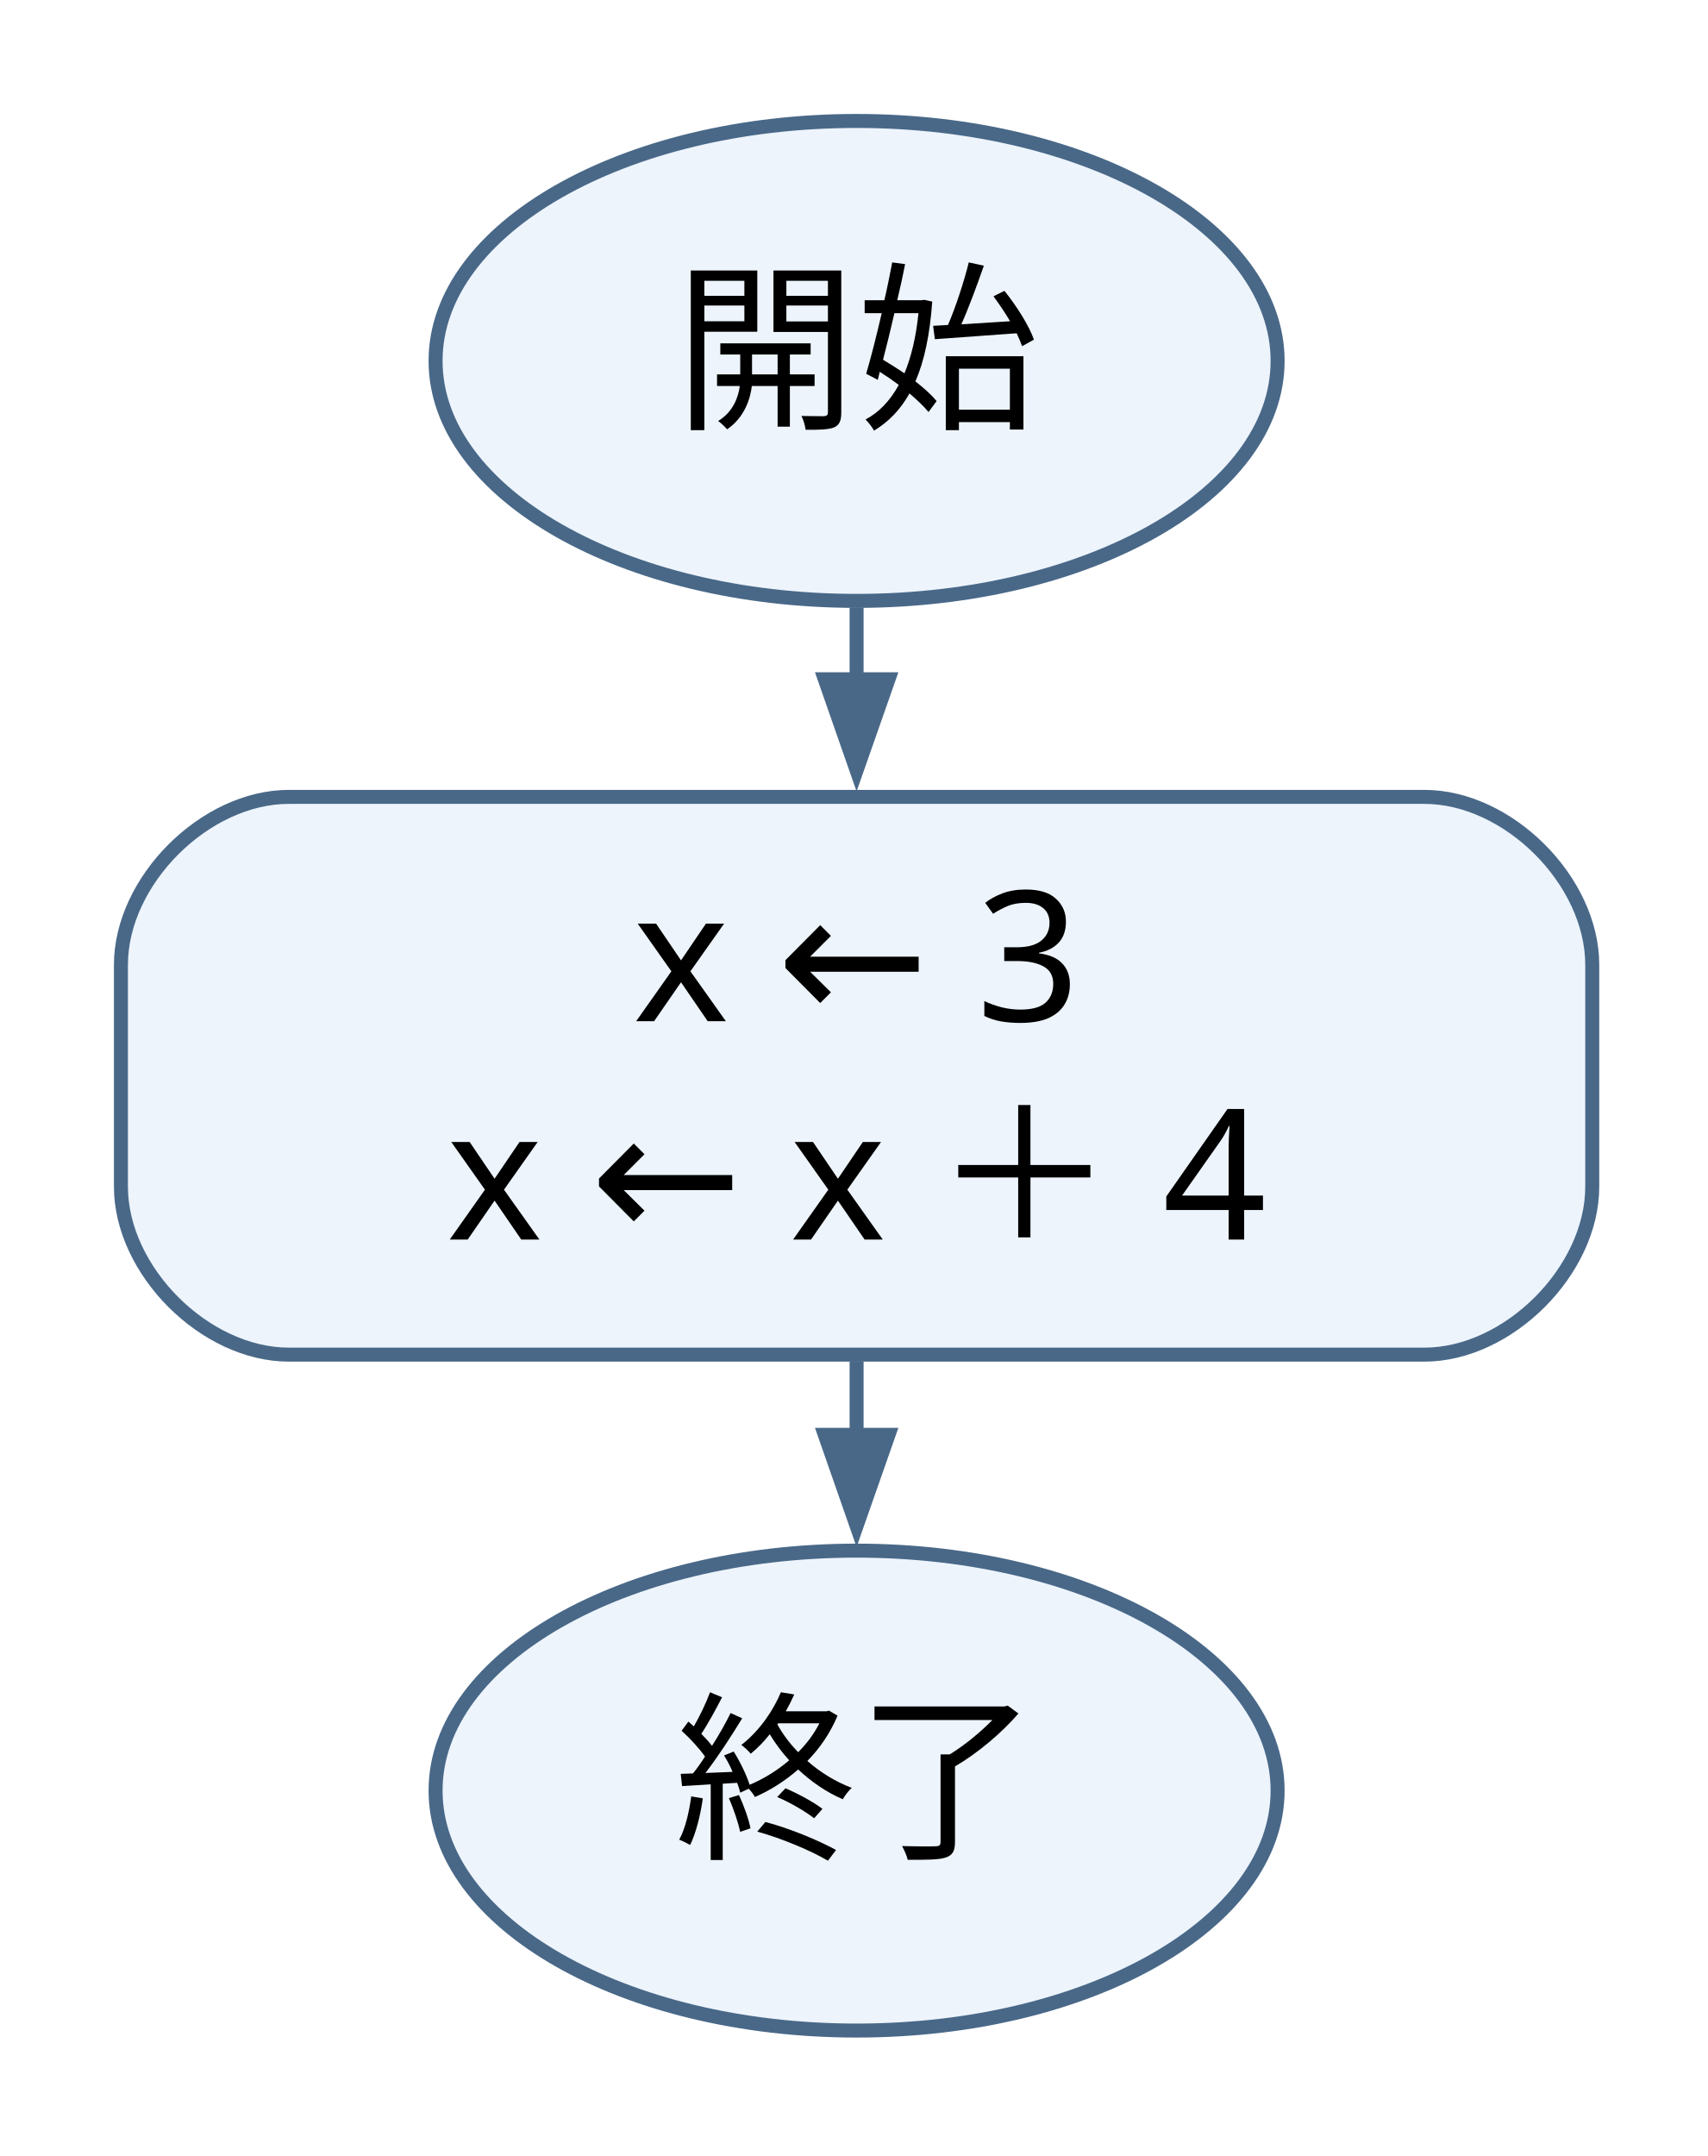
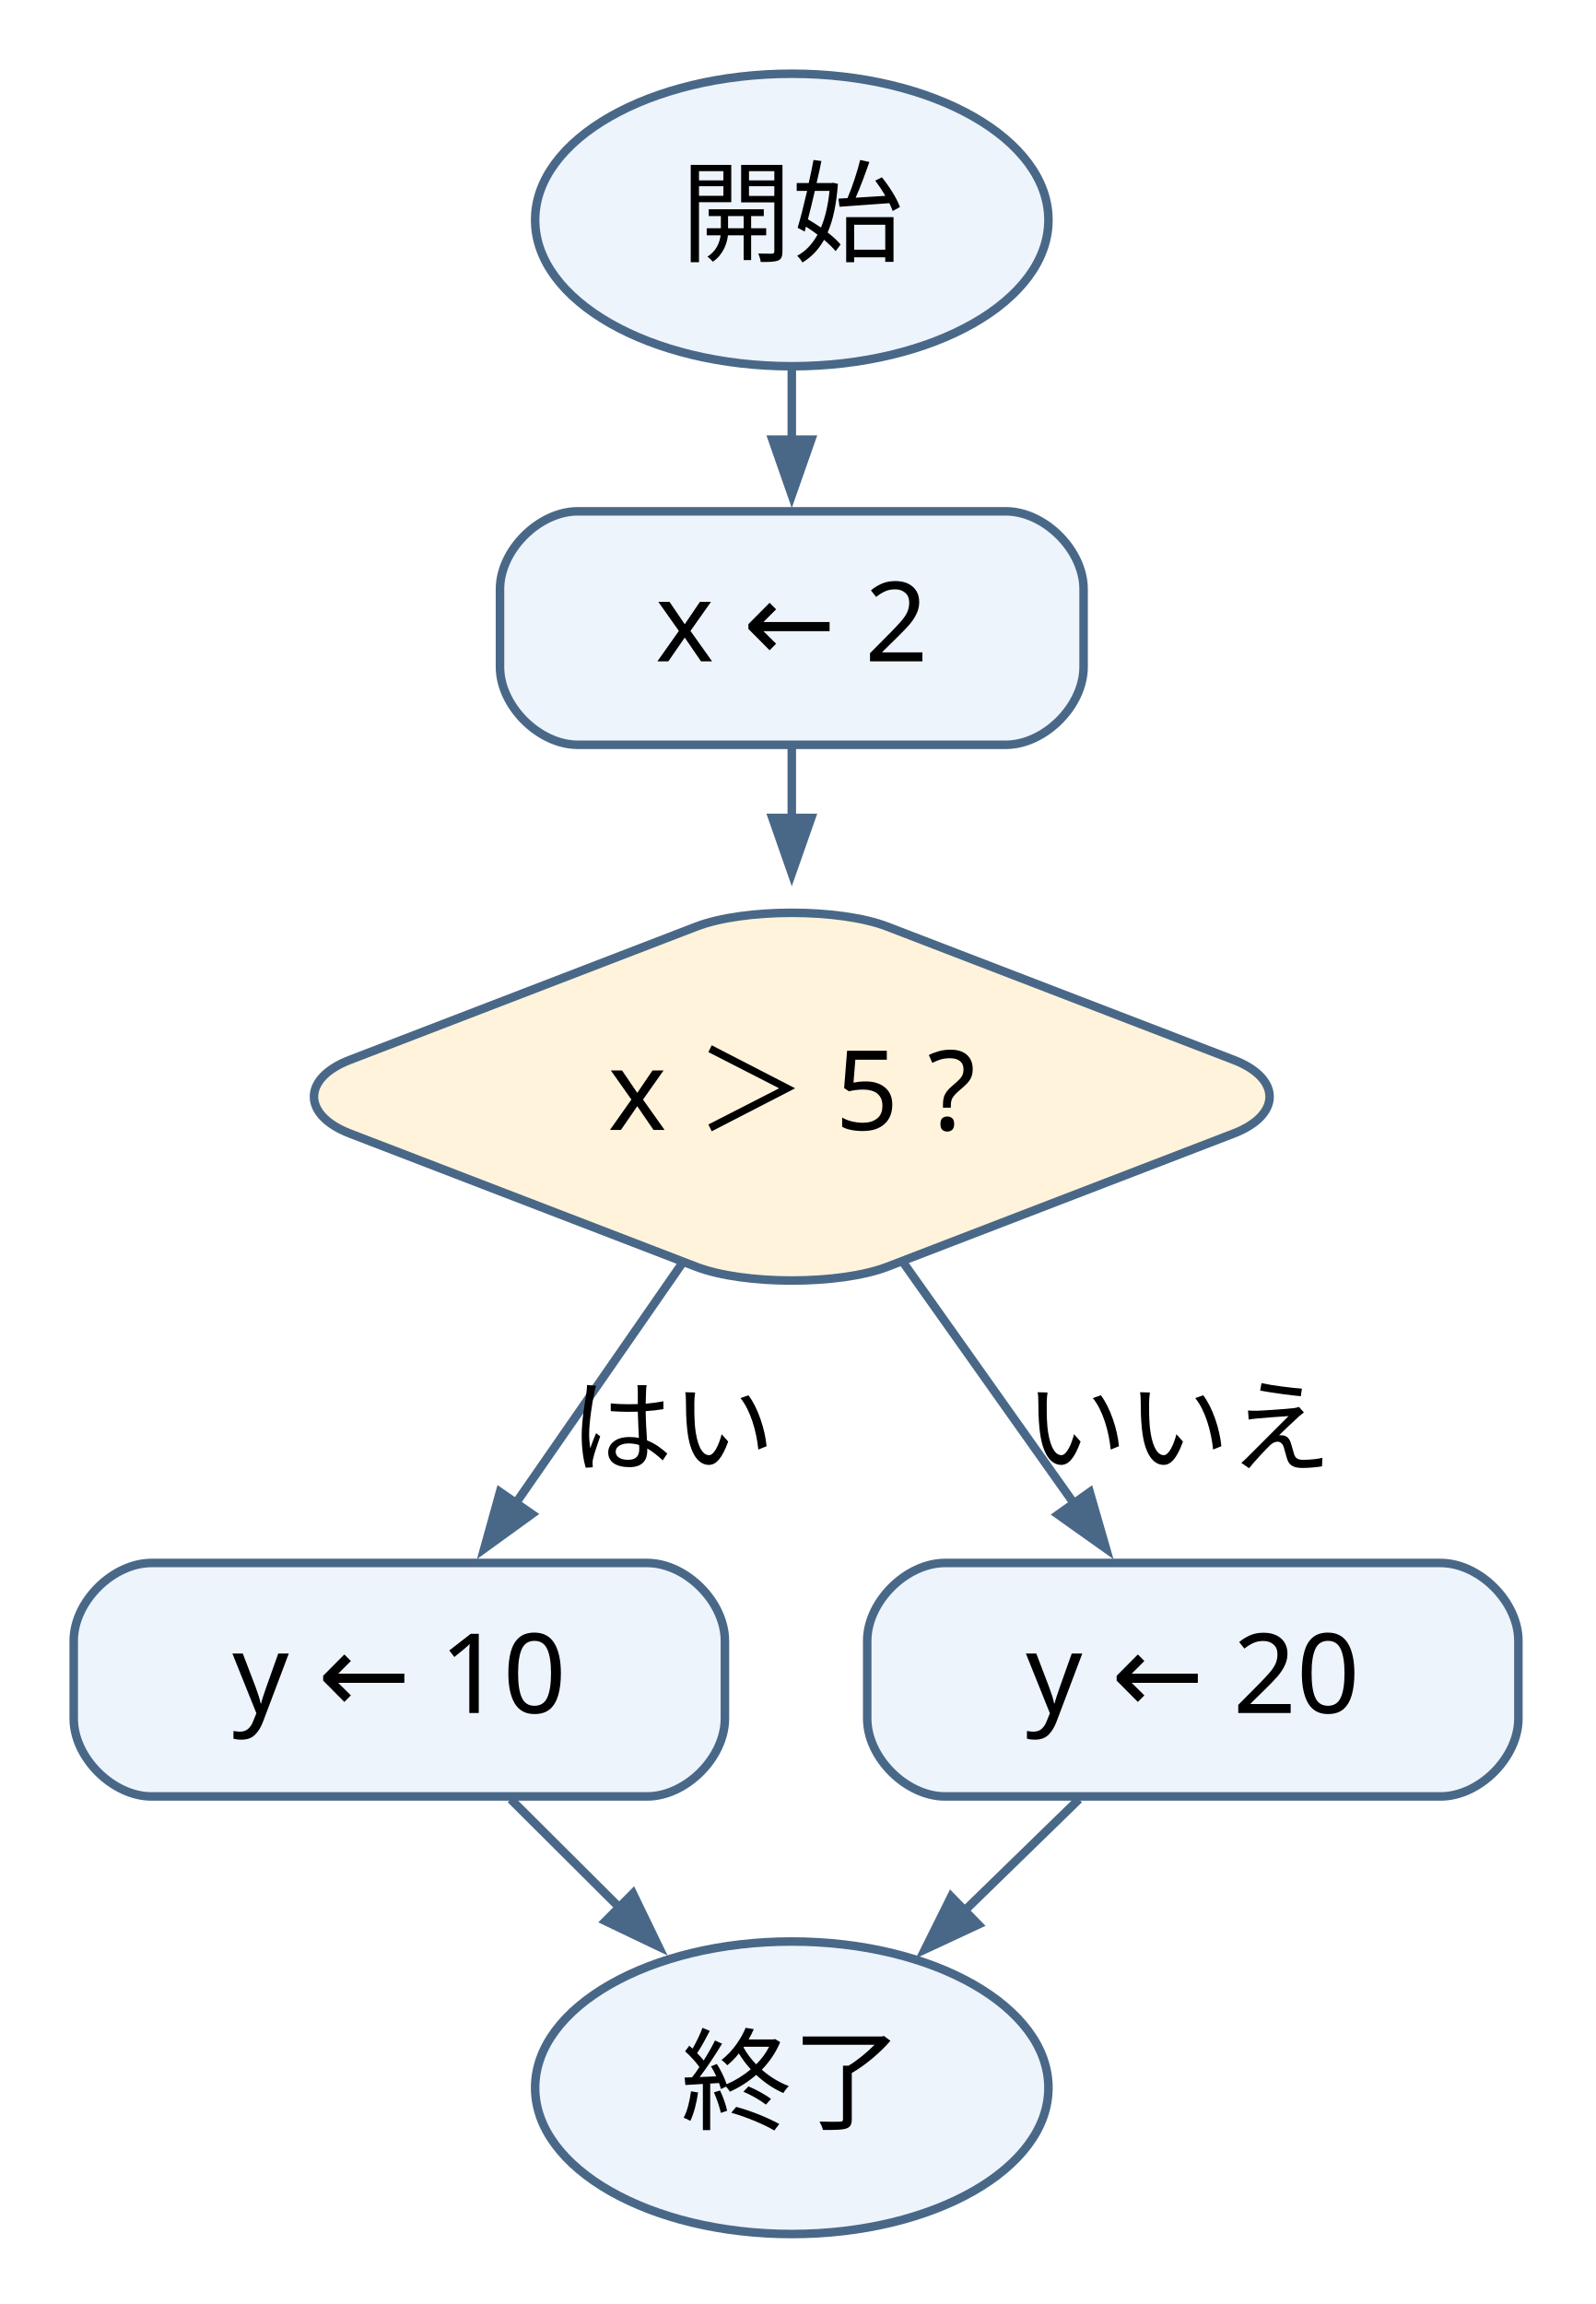
- <svg xmlns="http://www.w3.org/2000/svg" width="122pt" height="154pt" viewBox="0.00 0.00 122.00 154.00">
-   <g id="graph0" class="graph" transform="scale(1 1) rotate(0) translate(8.64 145.04)">
+ <svg xmlns="http://www.w3.org/2000/svg" width="187pt" height="270pt" viewBox="0.00 0.00 187.00 270.00">
+   <g id="graph0" class="graph" transform="scale(1 1) rotate(0) translate(8.64 261.8)">
    <g id="node1" class="node">
-       <ellipse fill="#edf4fc" stroke="#496888" cx="52.56" cy="-17.14" rx="30.08" ry="17.14" />
-       <text xml:space="preserve" text-anchor="middle" x="52.56" y="-13.24" font-family="Meiryo" font-size="13.00">終了</text>
+       <ellipse fill="#edf4fc" stroke="#496888" cx="84.16" cy="-17.14" rx="30.08" ry="17.14" />
+       <text xml:space="preserve" text-anchor="middle" x="84.16" y="-13.24" font-family="Meiryo" font-size="13.00">終了</text>
    </g>
    <g id="node2" class="node">
-       <path fill="#edf4fc" stroke="#496888" d="M93.12,-88.12C93.12,-88.12 12,-88.12 12,-88.12 6,-88.12 0,-82.12 0,-76.12 0,-76.12 0,-60.28 0,-60.28 0,-54.28 6,-48.28 12,-48.28 12,-48.28 93.12,-48.28 93.12,-48.28 99.12,-48.28 105.12,-54.28 105.12,-60.28 105.12,-60.28 105.12,-76.12 105.12,-76.12 105.12,-82.12 99.12,-88.12 93.12,-88.12" />
-       <text xml:space="preserve" text-anchor="middle" x="52.56" y="-72.1" font-family="Meiryo" font-size="13.00">x ← 3</text>
-       <text xml:space="preserve" text-anchor="middle" x="52.56" y="-56.5" font-family="Meiryo" font-size="13.00">x ← x ＋ 4</text>
+       <path fill="#fff3db" stroke="#496888" d="M72.96,-153.21C72.96,-153.21 32.36,-137.59 32.36,-137.59 26.76,-135.44 26.76,-131.13 32.36,-128.97 32.36,-128.97 72.96,-113.35 72.96,-113.35 78.56,-111.2 89.76,-111.2 95.36,-113.35 95.36,-113.35 135.96,-128.97 135.96,-128.97 141.56,-131.13 141.56,-135.44 135.96,-137.59 135.96,-137.59 95.36,-153.21 95.36,-153.21 89.76,-155.37 78.56,-155.37 72.96,-153.21" />
+       <text xml:space="preserve" text-anchor="middle" x="84.16" y="-129.38" font-family="Meiryo" font-size="13.00">x ＞ 5 ?</text>
+     </g>
+     <g id="node3" class="node">
+       <path fill="#edf4fc" stroke="#496888" d="M67.2,-78.64C67.2,-78.64 9.12,-78.64 9.12,-78.64 4.56,-78.64 0,-74.08 0,-69.52 0,-69.52 0,-60.4 0,-60.4 0,-55.84 4.56,-51.28 9.12,-51.28 9.12,-51.28 67.2,-51.28 67.2,-51.28 71.76,-51.28 76.32,-55.84 76.32,-60.4 76.32,-60.4 76.32,-69.52 76.32,-69.52 76.32,-74.08 71.76,-78.64 67.2,-78.64" />
+       <text xml:space="preserve" text-anchor="middle" x="38.16" y="-61.06" font-family="Meiryo" font-size="13.00">y ← 10</text>
+     </g>
+     <g id="edge2" class="edge">
+       <path fill="none" stroke="#496888" d="M71.35,-113.81C65.25,-105.01 57.95,-94.49 51.75,-85.55" />
+       <polygon fill="#496888" stroke="#496888" points="53.7,-84.37 48.12,-80.33 49.96,-86.96 53.7,-84.37" />
+       <text xml:space="preserve" text-anchor="middle" x="70.16" y="-90.24" font-family="Meiryo" font-size="12.00">はい</text>
+     </g>
+     <g id="node4" class="node">
+       <path fill="#edf4fc" stroke="#496888" d="M160.2,-78.64C160.2,-78.64 102.12,-78.64 102.12,-78.64 97.56,-78.64 93,-74.08 93,-69.52 93,-69.52 93,-60.4 93,-60.4 93,-55.84 97.56,-51.28 102.12,-51.28 102.12,-51.28 160.2,-51.28 160.2,-51.28 164.76,-51.28 169.32,-55.84 169.32,-60.4 169.32,-60.4 169.32,-69.52 169.32,-69.52 169.32,-74.08 164.76,-78.64 160.2,-78.64" />
+       <text xml:space="preserve" text-anchor="middle" x="131.16" y="-61.06" font-family="Meiryo" font-size="13.00">y ← 20</text>
+     </g>
+     <g id="edge4" class="edge">
+       <path fill="none" stroke="#496888" d="M97.25,-113.81C103.49,-105.01 110.94,-94.49 117.28,-85.55" />
+       <polygon fill="#496888" stroke="#496888" points="119.08,-86.94 120.99,-80.32 115.37,-84.31 119.08,-86.94" />
+       <text xml:space="preserve" text-anchor="middle" x="129.46" y="-90.24" font-family="Meiryo" font-size="12.00">いいえ</text>
    </g>
    <g id="edge1" class="edge">
-       <path fill="none" stroke="#496888" d="M52.56,-47.81C52.56,-46.03 52.56,-44.2 52.56,-42.38" />
-       <polygon fill="#496888" stroke="#496888" points="54.84,-42.55 52.56,-36.05 50.29,-42.55 54.84,-42.55" />
+       <path fill="none" stroke="#496888" d="M51.22,-50.95C55.25,-46.93 59.79,-42.41 64.18,-38.04" />
+       <polygon fill="#496888" stroke="#496888" points="65.54,-39.9 68.54,-33.7 62.33,-36.67 65.54,-39.9" />
    </g>
-     <g id="node3" class="node">
-       <ellipse fill="#edf4fc" stroke="#496888" cx="52.56" cy="-119.26" rx="30.08" ry="17.14" />
-       <text xml:space="preserve" text-anchor="middle" x="52.56" y="-115.36" font-family="Meiryo" font-size="13.00">開始</text>
+     <g id="edge3" class="edge">
+       <path fill="none" stroke="#496888" d="M117.82,-50.95C113.62,-46.86 108.89,-42.25 104.32,-37.8" />
+       <polygon fill="#496888" stroke="#496888" points="106.02,-36.27 99.77,-33.36 102.84,-39.53 106.02,-36.27" />
    </g>
-     <g id="edge2" class="edge">
-       <path fill="none" stroke="#496888" d="M52.56,-101.65C52.56,-99.93 52.56,-98.16 52.56,-96.37" />
-       <polygon fill="#496888" stroke="#496888" points="54.84,-96.52 52.56,-90.02 50.29,-96.52 54.84,-96.52" />
+     <g id="node5" class="node">
+       <path fill="#edf4fc" stroke="#496888" d="M109.24,-201.88C109.24,-201.88 59.08,-201.88 59.08,-201.88 54.52,-201.88 49.96,-197.32 49.96,-192.76 49.96,-192.76 49.96,-183.64 49.96,-183.64 49.96,-179.08 54.52,-174.52 59.08,-174.52 59.08,-174.52 109.24,-174.52 109.24,-174.52 113.8,-174.52 118.36,-179.08 118.36,-183.64 118.36,-183.64 118.36,-192.76 118.36,-192.76 118.36,-197.32 113.8,-201.88 109.24,-201.88" />
+       <text xml:space="preserve" text-anchor="middle" x="84.16" y="-184.3" font-family="Meiryo" font-size="13.00">x ← 2</text>
+     </g>
+     <g id="edge5" class="edge">
+       <path fill="none" stroke="#496888" d="M84.16,-174.12C84.16,-171.52 84.16,-168.68 84.16,-165.76" />
+       <polygon fill="#496888" stroke="#496888" points="86.44,-165.95 84.16,-159.45 81.89,-165.95 86.44,-165.95" />
+     </g>
+     <g id="node6" class="node">
+       <ellipse fill="#edf4fc" stroke="#496888" cx="84.16" cy="-236.02" rx="30.08" ry="17.14" />
+       <text xml:space="preserve" text-anchor="middle" x="84.16" y="-232.12" font-family="Meiryo" font-size="13.00">開始</text>
+     </g>
+     <g id="edge6" class="edge">
+       <path fill="none" stroke="#496888" d="M84.16,-218.48C84.16,-215.81 84.16,-213.02 84.16,-210.27" />
+       <polygon fill="#496888" stroke="#496888" points="86.44,-210.28 84.16,-203.78 81.89,-210.28 86.44,-210.28" />
    </g>
  </g>
</svg>
